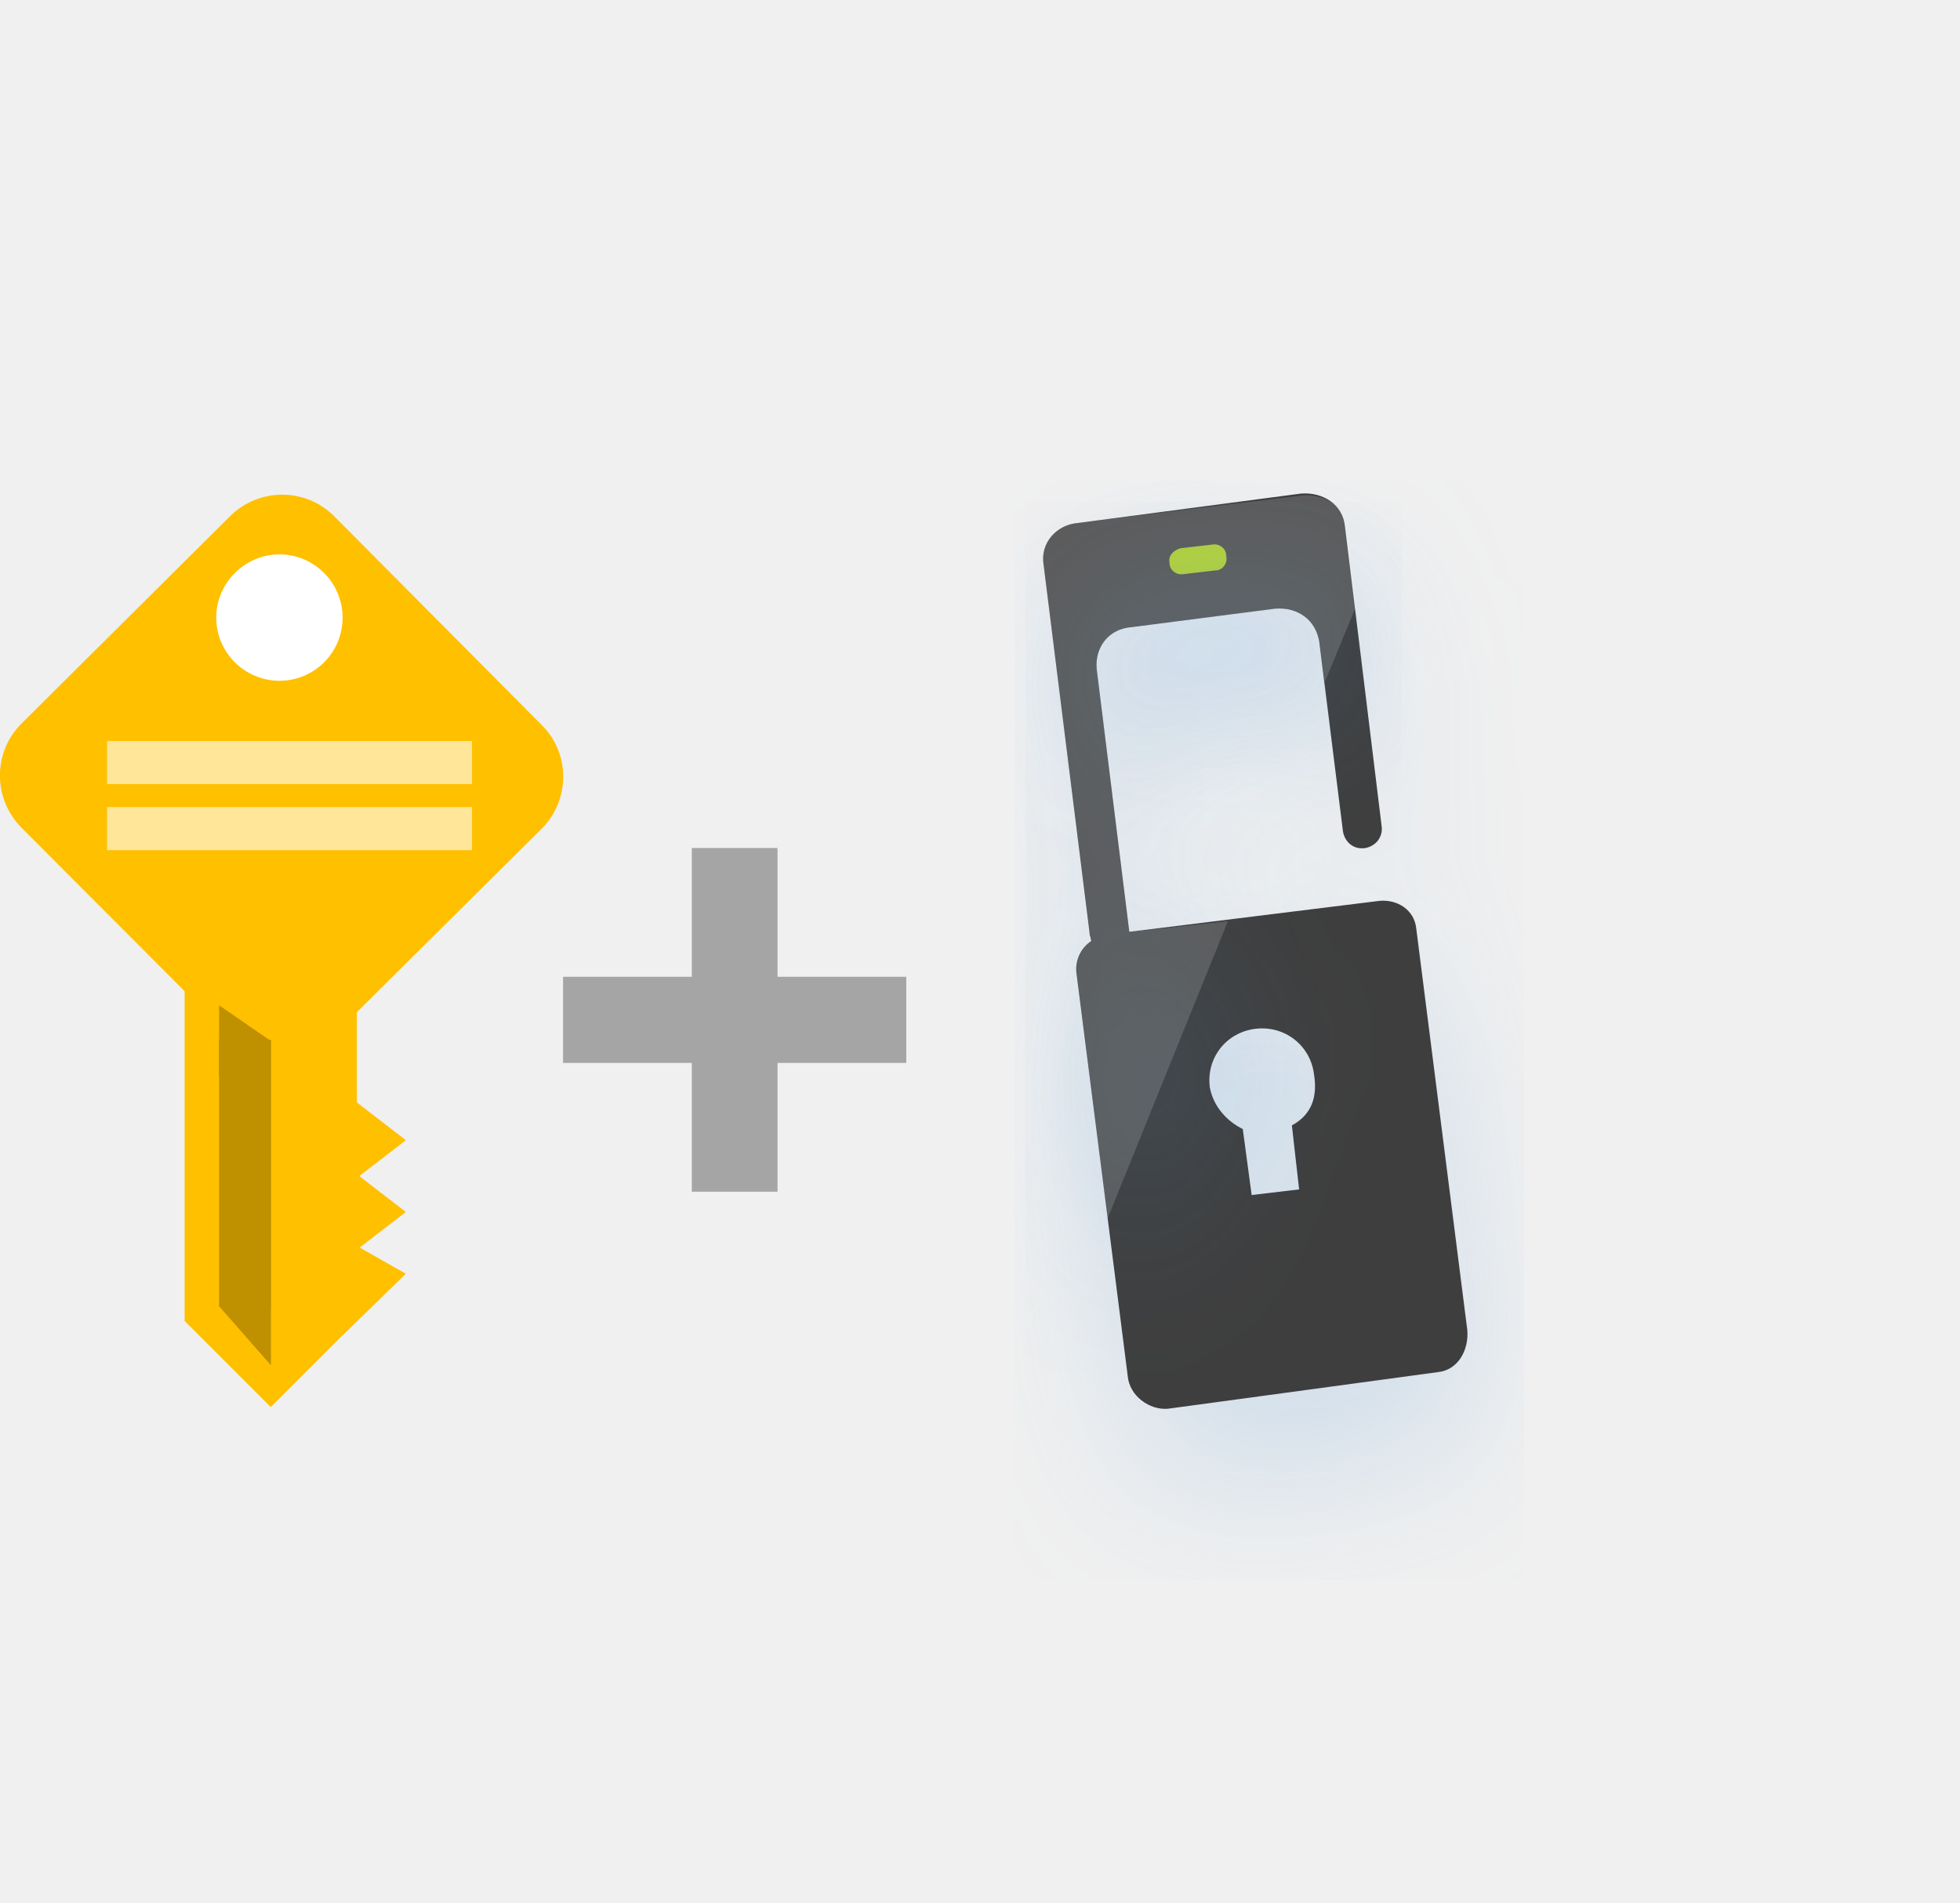
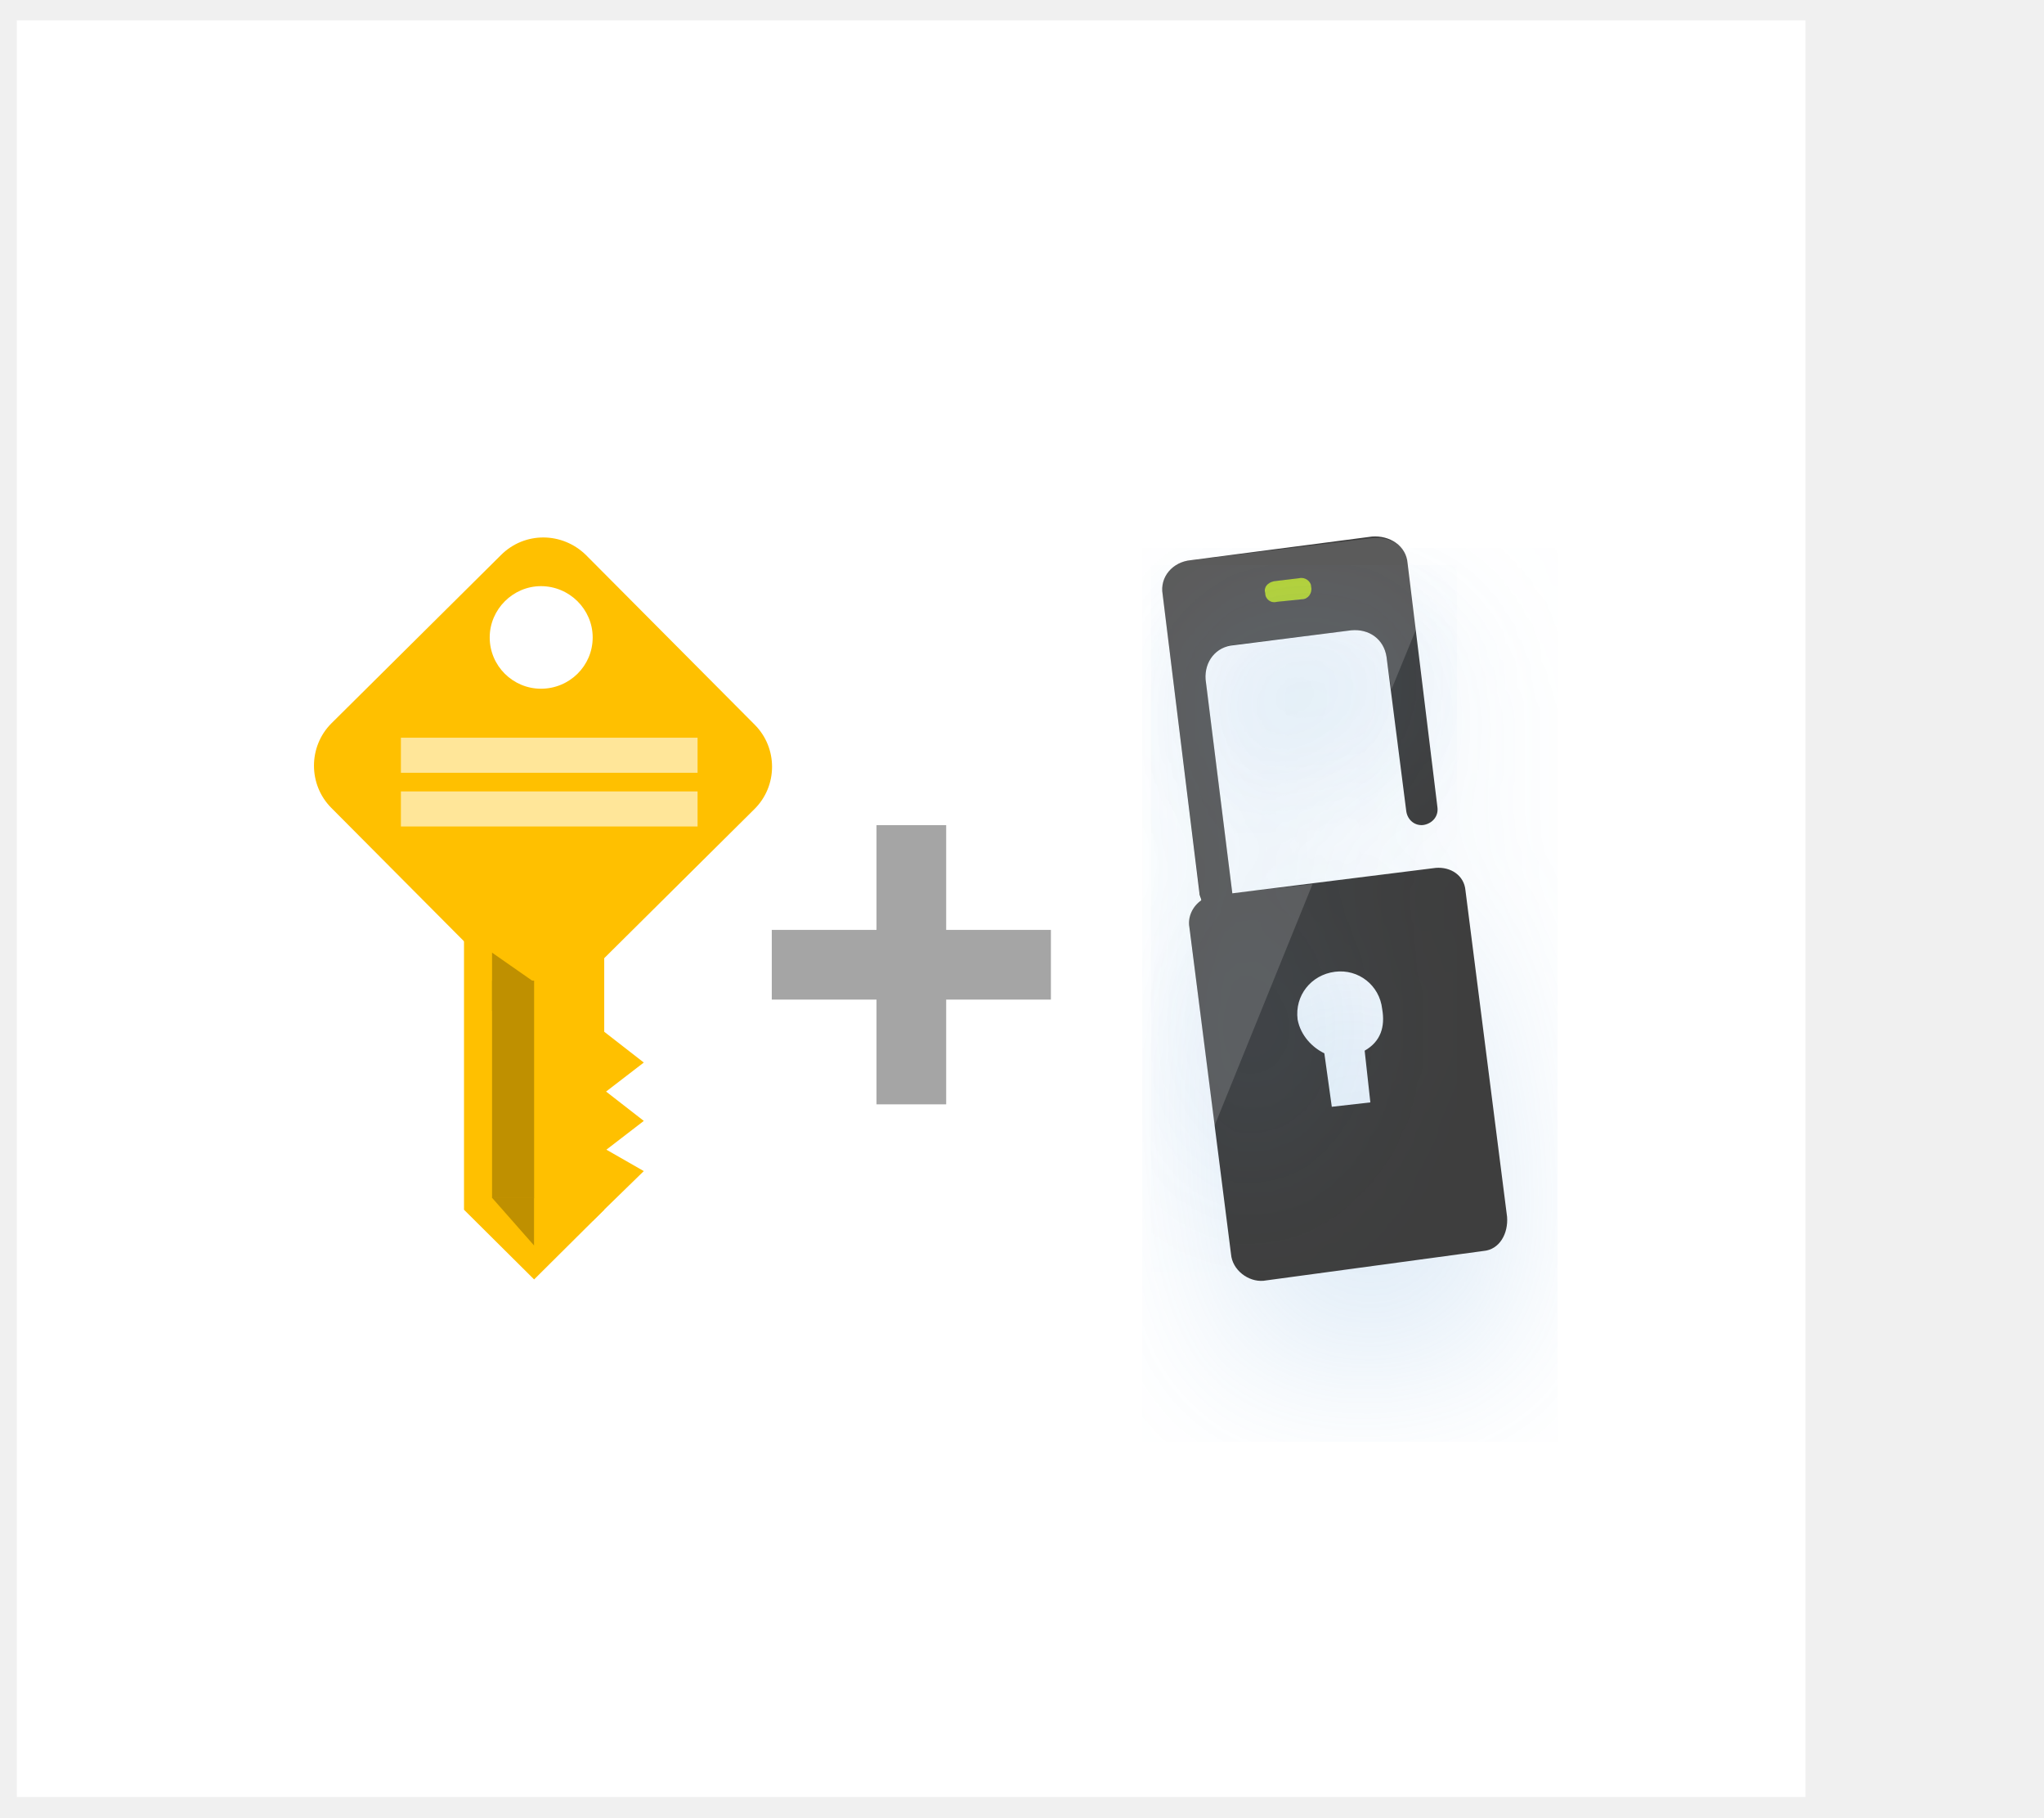
- <svg xmlns="http://www.w3.org/2000/svg" xmlns:ns1="http://schemas.microsoft.com/visio/2003/SVGExtensions/" width="0.676in" height="0.656in" viewBox="0 0 48.707 47.222" xml:space="preserve" color-interpolation-filters="sRGB" class="st11">
+ <svg xmlns="http://www.w3.org/2000/svg" xmlns:ns1="http://schemas.microsoft.com/visio/2003/SVGExtensions/" width="0.648in" height="0.576in" viewBox="0 0 46.626 41.463" xml:space="preserve" color-interpolation-filters="sRGB" class="st11">
  <ns1:documentProperties ns1:langID="1033" ns1:viewMarkup="false" />
  <style type="text/css">
	
- 		.st1 {fill:#ffc000;stroke:none;stroke-linecap:round;stroke-linejoin:round;stroke-width:0.75}
- 		.st2 {fill:#ffffff;stroke:none;stroke-linecap:round;stroke-linejoin:round;stroke-width:0.75}
+ 		.st1 {fill:#ffffff;stroke:none;stroke-linecap:round;stroke-linejoin:round;stroke-width:0.75}
+ 		.st2 {fill:#ffc000;stroke:none;stroke-linecap:round;stroke-linejoin:round;stroke-width:0.75}
		.st3 {fill:#bf9000;stroke:none;stroke-linecap:round;stroke-linejoin:round;stroke-width:0.75}
		.st4 {fill:#ffe699;stroke:none;stroke-linecap:round;stroke-linejoin:round;stroke-width:0.75}
		.st5 {visibility:visible}
		.st6 {fill:#5b9bd5;fill-opacity:0.22;filter:url(#filter_2);stroke:none}
		.st7 {fill:#b8d432;stroke:none;stroke-width:12.24}
		.st8 {fill:#3e3e3e;stroke:none;stroke-width:12.24}
		.st9 {fill:#ffffff;fill-opacity:0.15;stroke:none;stroke-width:12.24}
		.st10 {fill:#a5a5a5;stroke:none;stroke-linecap:round;stroke-linejoin:round;stroke-width:0.24}
		.st11 {fill:none;fill-rule:evenodd;font-size:12px;overflow:visible;stroke-linecap:square;stroke-miterlimit:3}
	
	</style>
  <defs id="Filters">
    <filter id="filter_2">
      <feGaussianBlur stdDeviation="2" />
    </filter>
  </defs>
  <g ns1:mID="0" ns1:index="1" ns1:groupContext="foregroundPage">
    <ns1:pageProperties ns1:drawingScale="0.0393701" ns1:pageScale="0.0393701" ns1:drawingUnits="24" ns1:shadowOffsetX="9" ns1:shadowOffsetY="-9" />
-     <g id="group22-1" transform="translate(7.99361E-14,-12.1985)" ns1:mID="22" ns1:groupContext="group">
-       <g id="group1-2" transform="translate(-2.19824E-14,-0.0814519)" ns1:mID="1" ns1:groupContext="group">
-         <g id="group2-3" transform="translate(0,-8.69935)" ns1:mID="2" ns1:groupContext="group">
-           <g id="shape2-4" ns1:mID="2" ns1:groupContext="groupContent">
-             <path d="M5.72 33.78 C6.44 33.07 7.6 33.07 8.31 33.79 L13.46 38.97 C14.18 39.68 14.17 40.84 13.46 41.55 L8.27           46.7 C7.56 47.41 6.4 47.41 5.69 46.69 L0.53 41.52 C-0.18 40.8 -0.18 39.64 0.54 38.93 L5.72 33.78           Z" class="st1" />
+     <g id="group25-1" transform="translate(0.375,-0.463795)" ns1:mID="25" ns1:groupContext="group">
+       <g id="shape23-2" ns1:mID="23" ns1:groupContext="shape">
+         <rect x="0" y="0.928" width="40.819" height="40.535" class="st1" />
+       </g>
+       <g id="group22-4" transform="translate(6.77776,-11.7452)" ns1:mID="22" ns1:groupContext="group">
+         <g id="group1-5" transform="translate(-1.69864E-14,-0.0608278)" ns1:mID="1" ns1:groupContext="group">
+           <g id="group2-6" transform="translate(0,-6.49663)" ns1:mID="2" ns1:groupContext="group">
+             <g id="shape2-7" ns1:mID="2" ns1:groupContext="groupContent">
+               <path d="M4.27 31.43 C4.81 30.89 5.67 30.9 6.21 31.43 L10.06 35.3 C10.59 35.83 10.59 36.7 10.05 37.23            L6.18 41.07 C5.65 41.6 4.78 41.6 4.25 41.07 L0.4 37.2 C-0.13 36.67 -0.13 35.8 0.4 35.27            L4.27 31.43 Z" class="st2" />
+             </g>
+           </g>
+           <g id="group3-9" transform="translate(3.42628,0)" ns1:mID="3" ns1:groupContext="group">
+             <g id="shape3-10" ns1:mID="3" ns1:groupContext="groupContent">
+               <path d="M3.2 29.42 L3.2 39.87 L1.6 41.46 L0 39.87 L0 29.42 L3.2 29.42 Z" class="st2" />
+             </g>
+           </g>
+           <g id="group4-12" transform="translate(4.01288,-13.4771)" ns1:mID="4" ns1:groupContext="group">
+             <g id="shape4-13" ns1:mID="4" ns1:groupContext="groupContent">
+               <path d="M0 40.29 C0 39.65 0.53 39.12 1.17 39.12 C1.82 39.12 2.35 39.65 2.35 40.29 C2.35 40.94 1.82 41.46            1.17 41.46 C0.53 41.46 0 40.94 0 40.29 Z" class="st1" />
+             </g>
+           </g>
+           <g id="group5-15" transform="translate(4.0662,-1.85682)" ns1:mID="5" ns1:groupContext="group">
+             <g id="shape5-16" ns1:mID="5" ns1:groupContext="groupContent">
+               <path d="M0 36.5 L0 41.46 L0.96 41.46 L0.96 36.5 L0 36.5 L0 36.5 Z" class="st3" />
+             </g>
+           </g>
+           <g id="group6-18" transform="translate(4.0662,-6.12594)" ns1:mID="6" ns1:groupContext="group">
+             <g id="shape6-19" ns1:mID="6" ns1:groupContext="groupContent">
+               <path d="M0 40.13 L0.96 40.8 L0 41.46 L0 40.13 Z" class="st3" />
+             </g>
+           </g>
+           <g id="group7-21" transform="translate(4.06464,-0.774905)" ns1:mID="7" ns1:groupContext="group">
+             <g id="shape7-22" ns1:mID="7" ns1:groupContext="groupContent">
+               <path d="M0.96 40.37 L0.96 41.46 L0 40.37 L0.96 40.37 Z" class="st3" />
+             </g>
+           </g>
+           <g id="group8-24" transform="translate(6.35927,-1.33173)" ns1:mID="8" ns1:groupContext="group">
+             <g id="shape8-25" ns1:mID="8" ns1:groupContext="groupContent">
+               <path d="M0 39.65 L1.17 40.32 L0 41.46 L0 39.65 Z" class="st2" />
+             </g>
+           </g>
+           <g id="group9-27" transform="translate(6.35927,-2.71672)" ns1:mID="9" ns1:groupContext="group">
+             <g id="shape9-28" ns1:mID="9" ns1:groupContext="groupContent">
+               <path d="M0 39.65 L1.17 40.56 L0 41.46 L0 39.65 Z" class="st2" />
+             </g>
+           </g>
+           <g id="group10-30" transform="translate(6.35927,-4.04844)" ns1:mID="10" ns1:groupContext="group">
+             <g id="shape10-31" ns1:mID="10" ns1:groupContext="groupContent">
+               <path d="M0 39.65 L1.17 40.56 L0 41.46 L0 39.65 Z" class="st2" />
+             </g>
+           </g>
+           <g id="group11-33" transform="translate(1.98644,-11.5594)" ns1:mID="11" ns1:groupContext="group">
+             <g id="shape11-34" ns1:mID="11" ns1:groupContext="groupContent">
+               <path d="M0 40.66 L0 41.46 L6.77 41.46 L6.77 40.66 L0 40.66 L0 40.66 Z" class="st4" />
+             </g>
+           </g>
+           <g id="group12-36" transform="translate(1.98644,-10.3342)" ns1:mID="12" ns1:groupContext="group">
+             <g id="shape12-37" ns1:mID="12" ns1:groupContext="groupContent">
+               <path d="M0 40.66 L0 41.46 L6.77 41.46 L6.77 40.66 L0 40.66 L0 40.66 Z" class="st4" />
+             </g>
          </g>
        </g>
-         <g id="group3-6" transform="translate(4.58798,0)" ns1:mID="3" ns1:groupContext="group">
-           <g id="shape3-7" ns1:mID="3" ns1:groupContext="groupContent">
-             <path d="M4.28 31.1 L4.28 45.08 L2.14 47.22 L0 45.08 L0 31.1 L4.28 31.1 Z" class="st1" />
+         <g id="group17-39" transform="translate(19.3,-7.10543E-15)" ns1:mID="17" ns1:groupContext="group">
+           <g id="shape18-40" ns1:mID="18" ns1:groupContext="shape" transform="translate(1.96544,-15.2152)">
+             <g id="shadow18-41" ns1:groupContext="shadow" ns1:shadowOffsetX="0.3456" ns1:shadowOffsetY="-1.9728" ns1:shadowType="1" transform="matrix(1,0,0,1,0.3456,1.9728)" class="st5">
+               <ellipse cx="0.949" cy="40.921" rx="0.949" ry="0.542" class="st6" />
+             </g>
+             <ellipse cx="0.949" cy="40.921" rx="0.949" ry="0.542" class="st7" />
+           </g>
+           <g id="shape19-45" ns1:mID="19" ns1:groupContext="shape">
+             <g id="shadow19-46" ns1:groupContext="shadow" ns1:shadowOffsetX="0.3456" ns1:shadowOffsetY="-1.9728" ns1:shadowType="1" transform="matrix(1,0,0,1,0.3456,1.9728)" class="st5">
+               <path d="M6.3 32.01 L1.66 32.59 L1.05 27.71 C1.02 27.3 1.29 26.96 1.69 26.93 L4.37 26.59 C4.78 26.55            5.12 26.79 5.18 27.2 L5.63 30.72 C5.66 30.92 5.83 31.06 6.03 31.03 C6.24 30.99 6.37 30.82            6.34 30.62 L5.66 25.06 C5.63 24.66 5.25 24.42 4.85 24.45 L0.71 24.99 C0.3 25.03 0 25.37            0.07 25.77 L0.91 32.59 C0.91 32.65 0.95 32.69 0.95 32.75 C0.75 32.89 0.64 33.13 0.68 33.36            L1.63 40.82 C1.66 41.19 2.03 41.46 2.37 41.43 L7.39 40.75 C7.76 40.72 7.96 40.35 7.93 39.97            L6.98 32.52 C6.95 32.18 6.64 31.98 6.3 32.01 ZM2.61 25.47 L3.19 25.4 C3.32 25.37 3.46 25.47            3.46 25.6 C3.49 25.74 3.39 25.88 3.25 25.88 L2.68 25.94 C2.54 25.98 2.41 25.88 2.41 25.74            C2.37 25.6 2.47 25.5 2.61 25.47 ZM4.68 36.18 L4.81 37.36 L3.93 37.46 L3.76 36.24 C3.49 36.11            3.22 35.84 3.15 35.47 C3.08 34.92 3.46 34.45 4 34.38 C4.54 34.31 5.02 34.69 5.08 35.23 C5.15            35.63 5.05 35.97 4.68 36.18 Z" class="st6" />
+             </g>
+             <path d="M6.3 32.01 L1.66 32.59 L1.05 27.71 C1.02 27.3 1.29 26.96 1.69 26.93 L4.37 26.59 C4.78 26.55 5.12           26.79 5.18 27.2 L5.63 30.72 C5.66 30.92 5.83 31.06 6.03 31.03 C6.24 30.99 6.37 30.82 6.34 30.62           L5.66 25.06 C5.63 24.66 5.25 24.42 4.85 24.45 L0.71 24.99 C0.3 25.03 0 25.37 0.07 25.77 L0.91           32.59 C0.91 32.65 0.95 32.69 0.95 32.75 C0.75 32.89 0.64 33.13 0.68 33.36 L1.63 40.82 C1.66           41.19 2.03 41.46 2.37 41.43 L7.39 40.75 C7.76 40.72 7.96 40.35 7.93 39.97 L6.98 32.52 C6.95           32.18 6.64 31.98 6.3 32.01 ZM2.61 25.47 L3.19 25.4 C3.32 25.37 3.46 25.47 3.46 25.6 C3.49 25.74           3.39 25.88 3.25 25.88 L2.68 25.94 C2.54 25.98 2.41 25.88 2.41 25.74 C2.37 25.6 2.47 25.5 2.61           25.47 ZM4.68 36.18 L4.81 37.36 L3.93 37.46 L3.76 36.24 C3.49 36.11 3.22 35.84 3.15 35.47 C3.08           34.92 3.46 34.45 4 34.38 C4.54 34.31 5.02 34.69 5.08 35.23 C5.15 35.63 5.05 35.97 4.68 36.18           Z" class="st8" />
+           </g>
+           <g id="shape20-50" ns1:mID="20" ns1:groupContext="shape" transform="translate(0,-3.55812)">
+             <g id="shadow20-51" ns1:groupContext="shadow" ns1:shadowOffsetX="0.3456" ns1:shadowOffsetY="-1.9728" ns1:shadowType="1" transform="matrix(1,0,0,1,0.3456,1.9728)" class="st5">
+               <path d="M0.91 36.11 C0.91 36.18 0.95 36.21 0.95 36.28 C0.75 36.41 0.64 36.65 0.68 36.89 L1.25 41.46            L3.49 35.94 L1.66 36.14 L1.05 31.26 C1.02 30.86 1.29 30.52 1.69 30.48 L4.37 30.15 C4.78            30.11 5.12 30.35 5.18 30.76 L5.29 31.5 L5.86 30.11 L5.69 28.65 C5.66 28.25 5.29 28.01 4.88            28.04 L0.71 28.55 C0.3 28.59 0 28.93 0.07 29.33 L0.91 36.11 ZM2.61 29.03 L3.19 28.96 C3.32            28.93 3.46 29.03 3.46 29.16 C3.49 29.3 3.39 29.43 3.25 29.43 L2.68 29.5 C2.54 29.54 2.41            29.43 2.41 29.3 C2.37 29.16 2.47 29.06 2.61 29.03 Z" class="st6" />
+             </g>
+             <path d="M0.91 36.11 C0.91 36.18 0.95 36.21 0.95 36.28 C0.75 36.41 0.64 36.65 0.68 36.89 L1.25 41.46 L3.49           35.94 L1.66 36.14 L1.05 31.26 C1.02 30.86 1.29 30.52 1.69 30.48 L4.37 30.15 C4.78 30.11 5.12           30.35 5.18 30.76 L5.29 31.5 L5.86 30.11 L5.69 28.65 C5.66 28.25 5.29 28.01 4.88 28.04 L0.71           28.55 C0.3 28.59 0 28.93 0.07 29.33 L0.91 36.11 ZM2.61 29.03 L3.19 28.96 C3.32 28.93 3.46 29.03           3.46 29.16 C3.49 29.3 3.39 29.43 3.25 29.43 L2.68 29.5 C2.54 29.54 2.41 29.43 2.41 29.3 C2.37           29.16 2.47 29.06 2.61 29.03 Z" class="st9" />
          </g>
        </g>
-         <g id="group4-9" transform="translate(5.37347,-18.0466)" ns1:mID="4" ns1:groupContext="group">
-           <g id="shape4-10" ns1:mID="4" ns1:groupContext="groupContent">
-             <path d="M0 45.65 C0 44.79 0.71 44.08 1.57 44.08 C2.44 44.08 3.14 44.79 3.14 45.65 C3.14 46.52 2.44 47.22           1.57 47.22 C0.71 47.22 0 46.52 0 45.65 Z" class="st2" />
-           </g>
+         <g id="shape21-55" ns1:mID="21" ns1:groupContext="shape" transform="translate(9.64999,-3.26543)">
+           <ns1:userDefs>
+             <ns1:ud ns1:nameU="visVersion" ns1:prompt="" ns1:val="VT0(15):26" />
+           </ns1:userDefs>
+           <path d="M4.78 36.69 L4.78 34.3 L3.19 34.3 L3.19 36.69 L0.8 36.69 L0.8 38.28 L3.19 38.28 L3.19 40.67 L4.78 40.67          L4.78 38.28 L7.17 38.28 L7.17 36.69 L4.78 36.69 Z" class="st10" />
        </g>
-         <g id="group5-12" transform="translate(5.44488,-2.48638)" ns1:mID="5" ns1:groupContext="group">
-           <g id="shape5-13" ns1:mID="5" ns1:groupContext="groupContent">
-             <path d="M0 40.58 L0 47.22 L1.29 47.22 L1.29 40.58 L0 40.58 L0 40.58 Z" class="st3" />
-           </g>
-         </g>
-         <g id="group6-15" transform="translate(5.44488,-8.20298)" ns1:mID="6" ns1:groupContext="group">
-           <g id="shape6-16" ns1:mID="6" ns1:groupContext="groupContent">
-             <path d="M0 45.44 L1.29 46.33 L0 47.22 L0 45.44 Z" class="st3" />
-           </g>
-         </g>
-         <g id="group7-18" transform="translate(5.44279,-1.03764)" ns1:mID="7" ns1:groupContext="group">
-           <g id="shape7-19" ns1:mID="7" ns1:groupContext="groupContent">
-             <path d="M1.29 45.75 L1.29 47.22 L0 45.75 L1.29 45.75 Z" class="st3" />
-           </g>
-         </g>
-         <g id="group8-21" transform="translate(8.51543,-1.78326)" ns1:mID="8" ns1:groupContext="group">
-           <g id="shape8-22" ns1:mID="8" ns1:groupContext="groupContent">
-             <path d="M0 44.8 L1.57 45.69 L0 47.22 L0 44.8 Z" class="st1" />
-           </g>
-         </g>
-         <g id="group9-24" transform="translate(8.51543,-3.63784)" ns1:mID="9" ns1:groupContext="group">
-           <g id="shape9-25" ns1:mID="9" ns1:groupContext="groupContent">
-             <path d="M0 44.8 L1.57 46.01 L0 47.22 L0 44.8 Z" class="st1" />
-           </g>
-         </g>
-         <g id="group10-27" transform="translate(8.51543,-5.4211)" ns1:mID="10" ns1:groupContext="group">
-           <g id="shape10-28" ns1:mID="10" ns1:groupContext="groupContent">
-             <path d="M0 44.8 L1.57 46.01 L0 47.22 L0 44.8 Z" class="st1" />
-           </g>
-         </g>
-         <g id="group11-30" transform="translate(2.65996,-15.4787)" ns1:mID="11" ns1:groupContext="group">
-           <g id="shape11-31" ns1:mID="11" ns1:groupContext="groupContent">
-             <path d="M0 46.15 L0 47.22 L9.07 47.22 L9.07 46.15 L0 46.15 L0 46.15 Z" class="st4" />
-           </g>
-         </g>
-         <g id="group12-33" transform="translate(2.65996,-13.8381)" ns1:mID="12" ns1:groupContext="group">
-           <g id="shape12-34" ns1:mID="12" ns1:groupContext="groupContent">
-             <path d="M0 46.15 L0 47.22 L9.07 47.22 L9.07 46.15 L0 46.15 L0 46.15 Z" class="st4" />
-           </g>
-         </g>
-       </g>
-       <g id="group17-36" transform="translate(25.8438,-1.42109E-14)" ns1:mID="17" ns1:groupContext="group">
-         <g id="shape18-37" ns1:mID="18" ns1:groupContext="shape" transform="translate(2.63183,-20.374)">
-           <g id="shadow18-38" ns1:groupContext="shadow" ns1:shadowOffsetX="0.3456" ns1:shadowOffsetY="-1.9728" ns1:shadowType="1" transform="matrix(1,0,0,1,0.3456,1.9728)" class="st5">
-             <ellipse cx="1.271" cy="46.496" rx="1.271" ry="0.726" class="st6" />
-           </g>
-           <ellipse cx="1.271" cy="46.496" rx="1.271" ry="0.726" class="st7" />
-         </g>
-         <g id="shape19-42" ns1:mID="19" ns1:groupContext="shape">
-           <g id="shadow19-43" ns1:groupContext="shadow" ns1:shadowOffsetX="0.3456" ns1:shadowOffsetY="-1.9728" ns1:shadowType="1" transform="matrix(1,0,0,1,0.3456,1.9728)" class="st5">
-             <path d="M8.44 34.56 L2.22 35.33 L1.41 28.8 C1.36 28.25 1.72 27.8 2.27 27.76 L5.85 27.3 C6.4 27.26 6.85 27.57           6.94 28.12 L7.53 32.84 C7.58 33.11 7.8 33.29 8.08 33.25 C8.35 33.2 8.53 32.97 8.49 32.7 L7.58           25.26 C7.53 24.71 7.03 24.4 6.49 24.44 L0.95 25.17 C0.41 25.21 0 25.67 0.09 26.21 L1.23 35.33           C1.23 35.42 1.27 35.47 1.27 35.56 C1 35.74 0.86 36.06 0.91 36.38 L2.18 46.36 C2.22 46.86 2.72           47.22 3.18 47.18 L9.89 46.27 C10.39 46.22 10.66 45.72 10.62 45.23 L9.35 35.24 C9.3 34.79 8.89           34.52 8.44 34.56 ZM3.49 25.8 L4.27 25.71 C4.45 25.67 4.63 25.8 4.63 25.99 C4.67 26.17 4.54 26.35           4.36 26.35 L3.58 26.44 C3.4 26.48 3.22 26.35 3.22 26.17 C3.18 25.99 3.31 25.85 3.49 25.8 ZM6.26           40.14 L6.44 41.73 L5.26 41.87 L5.04 40.23 C4.67 40.05 4.31 39.69 4.22 39.19 C4.13 38.46 4.63           37.83 5.35 37.74 C6.08 37.65 6.72 38.15 6.81 38.87 C6.9 39.42 6.76 39.87 6.26 40.14 Z" class="st6" />
-           </g>
-           <path d="M8.44 34.56 L2.22 35.33 L1.41 28.8 C1.36 28.25 1.72 27.8 2.27 27.76 L5.85 27.3 C6.4 27.26 6.85 27.57          6.94 28.12 L7.53 32.84 C7.58 33.11 7.8 33.29 8.08 33.25 C8.35 33.2 8.53 32.97 8.49 32.7 L7.58 25.26          C7.53 24.71 7.03 24.4 6.49 24.44 L0.95 25.17 C0.41 25.21 0 25.67 0.09 26.21 L1.23 35.33 C1.23 35.42          1.27 35.47 1.27 35.56 C1 35.74 0.86 36.06 0.91 36.38 L2.18 46.36 C2.22 46.86 2.72 47.22 3.18 47.18          L9.89 46.27 C10.39 46.22 10.66 45.72 10.62 45.23 L9.35 35.24 C9.3 34.79 8.89 34.52 8.44 34.56 ZM3.49          25.8 L4.27 25.71 C4.45 25.67 4.63 25.8 4.63 25.99 C4.67 26.17 4.54 26.35 4.36 26.35 L3.58 26.44          C3.4 26.48 3.22 26.35 3.22 26.17 C3.18 25.99 3.31 25.85 3.49 25.8 ZM6.26 40.14 L6.44 41.73 L5.26          41.87 L5.04 40.23 C4.67 40.05 4.31 39.69 4.22 39.19 C4.13 38.46 4.63 37.83 5.35 37.74 C6.08 37.65          6.72 38.15 6.81 38.87 C6.9 39.42 6.76 39.87 6.26 40.14 Z" class="st8" />
-         </g>
-         <g id="shape20-47" ns1:mID="20" ns1:groupContext="shape" transform="translate(0,-4.76452)">
-           <g id="shadow20-48" ns1:groupContext="shadow" ns1:shadowOffsetX="0.3456" ns1:shadowOffsetY="-1.9728" ns1:shadowType="1" transform="matrix(1,0,0,1,0.3456,1.9728)" class="st5">
-             <path d="M1.23 40.05 C1.23 40.14 1.27 40.19 1.27 40.28 C1 40.46 0.86 40.78 0.91 41.1 L1.68 47.22 L4.67 39.83           L2.22 40.1 L1.41 33.56 C1.36 33.02 1.72 32.57 2.27 32.52 L5.85 32.07 C6.4 32.02 6.85 32.34 6.94           32.88 L7.08 33.88 L7.85 32.02 L7.62 30.07 C7.58 29.52 7.08 29.21 6.53 29.25 L0.95 29.93 C0.41           29.98 0 30.43 0.09 30.98 L1.23 40.05 ZM3.49 30.57 L4.27 30.48 C4.45 30.43 4.63 30.57 4.63 30.75           C4.67 30.93 4.54 31.11 4.36 31.11 L3.58 31.2 C3.4 31.25 3.22 31.11 3.22 30.93 C3.18 30.75 3.31           30.61 3.49 30.57 Z" class="st6" />
-           </g>
-           <path d="M1.23 40.05 C1.23 40.14 1.27 40.19 1.27 40.28 C1 40.46 0.86 40.78 0.91 41.1 L1.68 47.22 L4.67 39.83          L2.22 40.1 L1.41 33.56 C1.36 33.02 1.72 32.57 2.27 32.52 L5.85 32.07 C6.4 32.02 6.85 32.34 6.94          32.88 L7.08 33.88 L7.85 32.02 L7.62 30.07 C7.58 29.52 7.08 29.21 6.53 29.25 L0.95 29.93 C0.41 29.98          0 30.43 0.09 30.98 L1.23 40.05 ZM3.49 30.57 L4.27 30.48 C4.45 30.43 4.63 30.57 4.63 30.75 C4.67          30.93 4.54 31.11 4.36 31.11 L3.58 31.2 C3.4 31.25 3.22 31.11 3.22 30.93 C3.18 30.75 3.31 30.61 3.49          30.57 Z" class="st9" />
-         </g>
-       </g>
-       <g id="shape21-52" ns1:mID="21" ns1:groupContext="shape" transform="translate(12.9219,-4.37259)">
-         <ns1:userDefs>
-           <ns1:ud ns1:nameU="visVersion" ns1:prompt="" ns1:val="VT0(15):26" />
-         </ns1:userDefs>
-         <path d="M6.4 40.82 L6.4 37.62 L4.27 37.62 L4.27 40.82 L1.07 40.82 L1.07 42.96 L4.27 42.96 L4.27 46.16 L6.4 46.16         L6.4 42.96 L9.6 42.96 L9.6 40.82 L6.4 40.82 Z" class="st10" />
      </g>
    </g>
  </g>
</svg>
